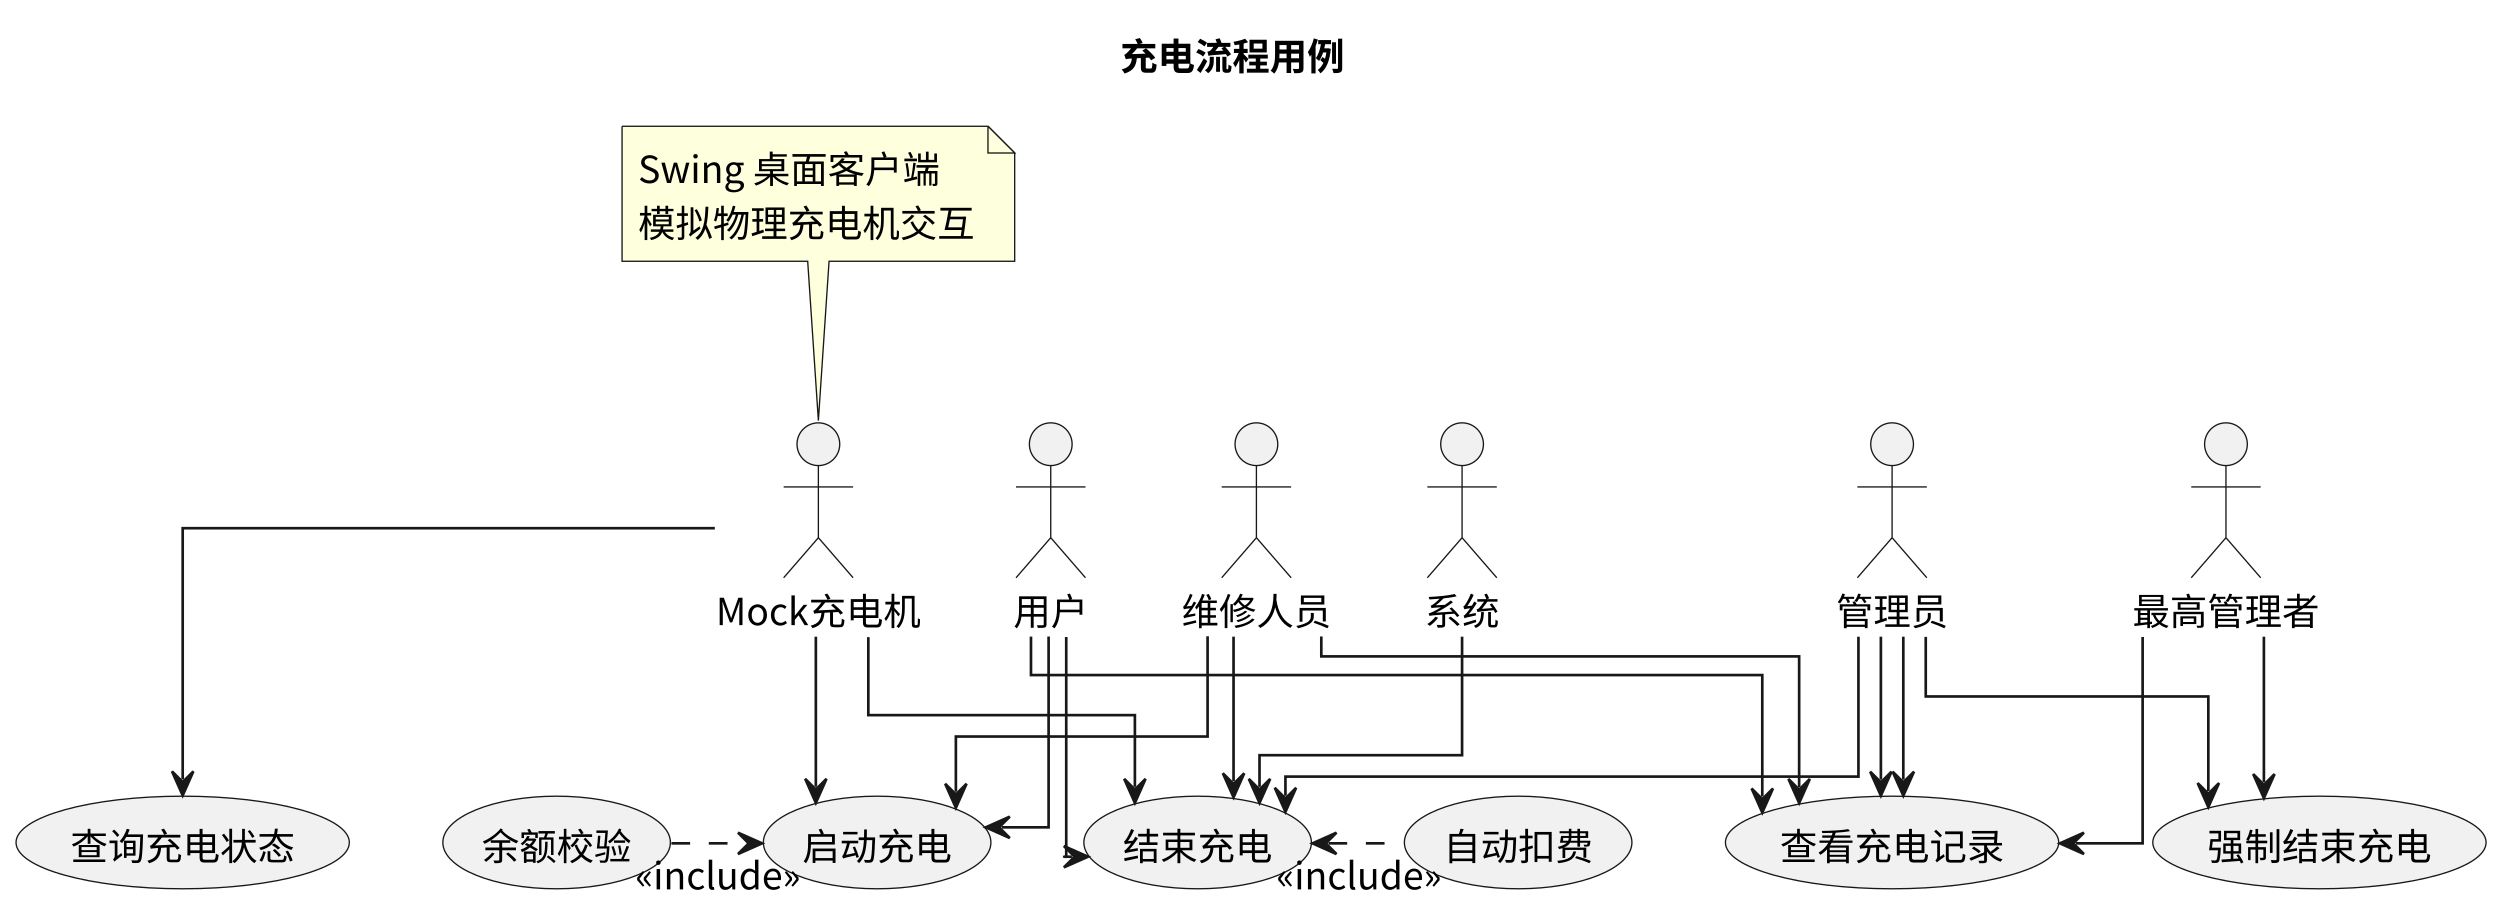
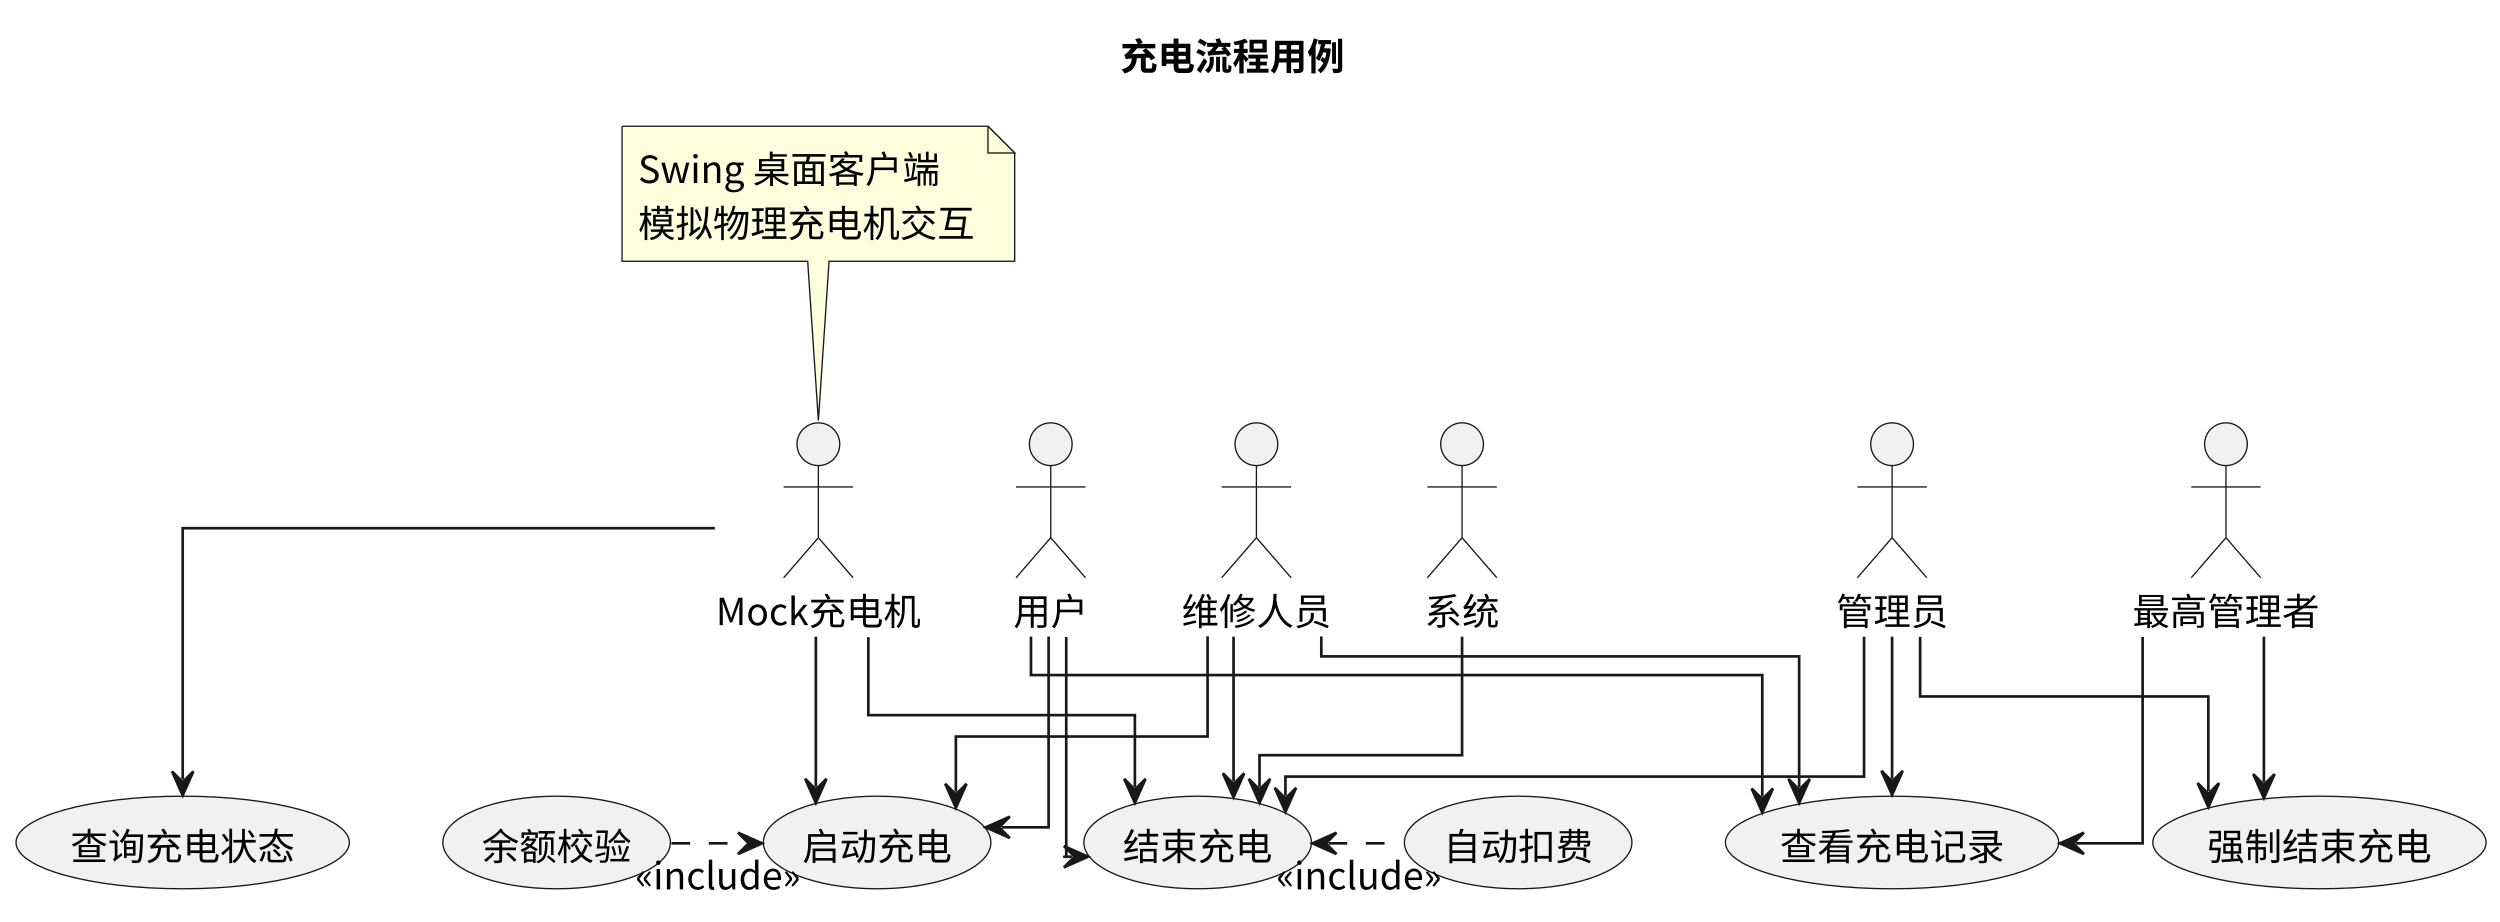
<svg xmlns="http://www.w3.org/2000/svg" contentStyleType="text/css" data-diagram-type="DESCRIPTION" height="345px" preserveAspectRatio="none" style="width:936px;height:345px;background:#FFFFFF;" version="1.1" viewBox="0 0 936 345" width="936px" zoomAndPan="magnify">
  <defs />
  <g>
    <g class="title" data-source-line="3">
      <text fill="#000000" font-family="Noto Sans CJK SC" font-size="14" font-weight="bold" lengthAdjust="spacing" textLength="84" x="419.397" y="26.24">充电流程用例</text>
    </g>
    <g class="entity" data-entity="U" data-source-line="6" data-uid="ent0002" id="entity_U">
      <ellipse cx="393.4" cy="166.312" fill="#F1F1F1" rx="8" ry="8" style="stroke:#181818;stroke-width:0.5;" />
      <path d="M393.4,174.312 L393.4,201.312 M380.4,182.312 L406.4,182.312 M393.4,201.312 L380.4,216.312 M393.4,201.312 L406.4,216.312" fill="none" style="stroke:#181818;stroke-width:0.5;" />
      <text fill="#000000" font-family="Noto Sans CJK SC" font-size="14" lengthAdjust="spacing" textLength="28" x="379.4" y="234.052">用户</text>
    </g>
    <g class="entity" data-entity="M" data-source-line="7" data-uid="ent0003" id="entity_M">
      <ellipse cx="470.4" cy="166.312" fill="#F1F1F1" rx="8" ry="8" style="stroke:#181818;stroke-width:0.5;" />
      <path d="M470.4,174.312 L470.4,201.312 M457.4,182.312 L483.4,182.312 M470.4,201.312 L457.4,216.312 M470.4,201.312 L483.4,216.312" fill="none" style="stroke:#181818;stroke-width:0.5;" />
      <text fill="#000000" font-family="Noto Sans CJK SC" font-size="14" lengthAdjust="spacing" textLength="56" x="442.4" y="234.052">维修人员</text>
    </g>
    <g class="entity" data-entity="A" data-source-line="8" data-uid="ent0004" id="entity_A">
      <ellipse cx="708.4" cy="166.312" fill="#F1F1F1" rx="8" ry="8" style="stroke:#181818;stroke-width:0.5;" />
      <path d="M708.4,174.312 L708.4,201.312 M695.4,182.312 L721.4,182.312 M708.4,201.312 L695.4,216.312 M708.4,201.312 L721.4,216.312" fill="none" style="stroke:#181818;stroke-width:0.5;" />
      <text fill="#000000" font-family="Noto Sans CJK SC" font-size="14" lengthAdjust="spacing" textLength="42" x="687.4" y="234.052">管理员</text>
    </g>
    <g class="entity" data-entity="SA" data-source-line="9" data-uid="ent0005" id="entity_SA">
      <ellipse cx="833.4" cy="166.312" fill="#F1F1F1" rx="8" ry="8" style="stroke:#181818;stroke-width:0.5;" />
      <path d="M833.4,174.312 L833.4,201.312 M820.4,182.312 L846.4,182.312 M833.4,201.312 L820.4,216.312 M833.4,201.312 L846.4,216.312" fill="none" style="stroke:#181818;stroke-width:0.5;" />
      <text fill="#000000" font-family="Noto Sans CJK SC" font-size="14" lengthAdjust="spacing" textLength="70" x="798.4" y="234.052">最高管理者</text>
    </g>
    <g class="entity" data-entity="MC" data-source-line="10" data-uid="ent0006" id="entity_MC">
      <ellipse cx="306.4" cy="166.312" fill="#F1F1F1" rx="8" ry="8" style="stroke:#181818;stroke-width:0.5;" />
      <path d="M306.4,174.312 L306.4,201.312 M293.4,182.312 L319.4,182.312 M306.4,201.312 L293.4,216.312 M306.4,201.312 L319.4,216.312" fill="none" style="stroke:#181818;stroke-width:0.5;" />
      <text fill="#000000" font-family="Noto Sans CJK SC" font-size="14" lengthAdjust="spacing" textLength="76.72" x="268.04" y="234.052">Mock充电机</text>
    </g>
    <g class="entity" data-entity="S" data-source-line="11" data-uid="ent0007" id="entity_S">
      <ellipse cx="547.4" cy="166.312" fill="#F1F1F1" rx="8" ry="8" style="stroke:#181818;stroke-width:0.5;" />
      <path d="M547.4,174.312 L547.4,201.312 M534.4,182.312 L560.4,182.312 M547.4,201.312 L534.4,216.312 M547.4,201.312 L560.4,216.312" fill="none" style="stroke:#181818;stroke-width:0.5;" />
      <text fill="#000000" font-family="Noto Sans CJK SC" font-size="14" lengthAdjust="spacing" textLength="28" x="533.4" y="234.052">系统</text>
    </g>
    <g class="entity" data-entity="...." data-source-line="13" data-uid="ent0008" id="entity_....">
      <ellipse cx="328.398" cy="315.426" fill="#F1F1F1" rx="42.598" ry="17.334" style="stroke:#181818;stroke-width:0.5;" />
      <text fill="#000000" font-family="Noto Sans CJK SC" font-size="14" lengthAdjust="spacing" textLength="56" x="300.398" y="322.062">启动充电</text>
    </g>
    <g class="entity" data-entity="...." data-source-line="14" data-uid="ent0009" id="entity_....">
      <ellipse cx="208.398" cy="315.426" fill="#F1F1F1" rx="42.598" ry="17.334" style="stroke:#181818;stroke-width:0.5;" />
      <text fill="#000000" font-family="Noto Sans CJK SC" font-size="14" lengthAdjust="spacing" textLength="56" x="180.398" y="322.062">余额校验</text>
    </g>
    <g class="entity" data-entity="...." data-source-line="15" data-uid="ent0010" id="entity_....">
      <ellipse cx="448.398" cy="315.426" fill="#F1F1F1" rx="42.598" ry="17.334" style="stroke:#181818;stroke-width:0.5;" />
      <text fill="#000000" font-family="Noto Sans CJK SC" font-size="14" lengthAdjust="spacing" textLength="56" x="420.398" y="322.062">结束充电</text>
    </g>
    <g class="entity" data-entity="...." data-source-line="16" data-uid="ent0011" id="entity_....">
      <ellipse cx="568.398" cy="315.426" fill="#F1F1F1" rx="42.598" ry="17.334" style="stroke:#181818;stroke-width:0.5;" />
      <text fill="#000000" font-family="Noto Sans CJK SC" font-size="14" lengthAdjust="spacing" textLength="56" x="540.398" y="322.062">自动扣费</text>
    </g>
    <g class="entity" data-entity="......" data-source-line="17" data-uid="ent0012" id="entity_......">
      <ellipse cx="868.397" cy="315.426" fill="#F1F1F1" rx="62.397" ry="17.334" style="stroke:#181818;stroke-width:0.5;" />
      <text fill="#000000" font-family="Noto Sans CJK SC" font-size="14" lengthAdjust="spacing" textLength="84" x="826.397" y="322.062">强制结束充电</text>
    </g>
    <g class="entity" data-entity="......" data-source-line="18" data-uid="ent0013" id="entity_......">
      <ellipse cx="708.397" cy="315.426" fill="#F1F1F1" rx="62.397" ry="17.334" style="stroke:#181818;stroke-width:0.5;" />
      <text fill="#000000" font-family="Noto Sans CJK SC" font-size="14" lengthAdjust="spacing" textLength="84" x="666.397" y="322.062">查看充电记录</text>
    </g>
    <g class="entity" data-entity="......" data-source-line="19" data-uid="ent0014" id="entity_......">
      <ellipse cx="68.397" cy="315.426" fill="#F1F1F1" rx="62.397" ry="17.334" style="stroke:#181818;stroke-width:0.5;" />
      <text fill="#000000" font-family="Noto Sans CJK SC" font-size="14" lengthAdjust="spacing" textLength="84" x="26.397" y="322.062">查询充电状态</text>
    </g>
-     <g class="entity" data-entity="GMN30" data-source-line="36" data-uid="ent0031" id="entity_GMN30">
+     <g class="entity" data-entity="GMN29" data-source-line="35" data-uid="ent0030" id="entity_GMN29">
      <path d="M232.9,47.272 L232.9,97.816 A0,0 0 0 0 232.9,97.816 L302.4,97.816 L306.4,157.482 L310.4,97.816 L379.899,97.816 A0,0 0 0 0 379.899,97.816 L379.899,57.272 L369.899,47.272 L232.9,47.272 A0,0 0 0 0 232.9,47.272" fill="#FEFFDD" style="stroke:#181818;stroke-width:0.5;" />
      <path d="M369.899,47.272 L369.899,57.272 L379.899,57.272 L369.899,47.272" fill="#FEFFDD" style="stroke:#181818;stroke-width:0.5;" />
      <text fill="#000000" font-family="Noto Sans CJK SC" font-size="14" lengthAdjust="spacing" textLength="112.993" x="238.9" y="68.512">Swing 桌面客户端</text>
      <text fill="#000000" font-family="Noto Sans CJK SC" font-size="14" lengthAdjust="spacing" textLength="125.999" x="238.9" y="88.784">模拟物理充电机交互</text>
    </g>
    <g class="link" data-entity-1="U" data-entity-2="...." data-source-line="21" data-uid="lnk15" id="link_U_....">
      <path d="M392.6,238.312 C392.6,270.332 392.6,309.752 392.6,309.752 C392.6,309.752 387.8,309.752 375.06,309.752" fill="none" id="U-to-启动充电" style="stroke:#181818;stroke-width:1;" />
      <polygon fill="#181818" points="369.06,309.752,378.06,313.752,374.06,309.752,378.06,305.752,369.06,309.752" style="stroke:#181818;stroke-width:1;" />
    </g>
    <g class="link" data-entity-1="U" data-entity-2="...." data-source-line="22" data-uid="lnk16" id="link_U_....">
      <path d="M399.2,238.502 C399.2,274.272 399.2,320.752 399.2,320.752 C399.2,320.752 396.47,320.752 401.32,320.752" fill="none" id="U-to-结束充电" style="stroke:#181818;stroke-width:1;" />
      <polygon fill="#181818" points="407.32,320.752,398.32,316.752,402.32,320.752,398.32,324.752,407.32,320.752" style="stroke:#181818;stroke-width:1;" />
    </g>
    <g class="link" data-entity-1="U" data-entity-2="......" data-source-line="23" data-uid="lnk17" id="link_U_......">
      <path d="M386,238.352 C386,246.572 386,252.752 386,252.752 C386,252.752 659.8,252.752 659.8,252.752 C659.8,252.752 659.8,280.192 659.8,298.212" fill="none" id="U-to-查看充电记录" style="stroke:#181818;stroke-width:1;" />
      <polygon fill="#181818" points="659.8,304.212,663.8,295.212,659.8,299.212,655.8,295.212,659.8,304.212" style="stroke:#181818;stroke-width:1;" />
    </g>
    <g class="link" data-entity-1="M" data-entity-2="...." data-source-line="24" data-uid="lnk18" id="link_M_....">
      <path d="M452.12,238.222 C452.12,257.202 452.12,275.752 452.12,275.752 C452.12,275.752 357.88,275.752 357.88,275.752 C357.88,275.752 357.88,284.862 357.88,296.432" fill="none" id="M-to-启动充电" style="stroke:#181818;stroke-width:1;" />
      <polygon fill="#181818" points="357.88,302.432,361.88,293.432,357.88,297.432,353.88,293.432,357.88,302.432" style="stroke:#181818;stroke-width:1;" />
    </g>
    <g class="link" data-entity-1="M" data-entity-2="...." data-source-line="25" data-uid="lnk19" id="link_M_....">
      <path d="M461.84,238.372 C461.84,258.952 461.84,276.852 461.84,292.512" fill="none" id="M-to-结束充电" style="stroke:#181818;stroke-width:1;" />
      <polygon fill="#181818" points="461.84,298.512,465.84,289.512,461.84,293.512,457.84,289.512,461.84,298.512" style="stroke:#181818;stroke-width:1;" />
    </g>
    <g class="link" data-entity-1="M" data-entity-2="......" data-source-line="26" data-uid="lnk20" id="link_M_......">
      <path d="M494.7,238.282 C494.7,242.762 494.7,245.752 494.7,245.752 C494.7,245.752 673.6,245.752 673.6,245.752 C673.6,245.752 673.6,274.192 673.6,294.642" fill="none" id="M-to-查看充电记录" style="stroke:#181818;stroke-width:1;" />
      <polygon fill="#181818" points="673.6,300.642,677.6,291.642,673.6,295.642,669.6,291.642,673.6,300.642" style="stroke:#181818;stroke-width:1;" />
    </g>
    <g class="link" data-entity-1="A" data-entity-2="......" data-source-line="27" data-uid="lnk21" id="link_A_......">
-       <path d="M704.2,238.372 C704.2,258.682 704.2,276.232 704.2,291.902" fill="none" id="A-to-查看充电记录" style="stroke:#181818;stroke-width:1;" />
-       <polygon fill="#181818" points="704.2,297.902,708.2,288.902,704.2,292.902,700.2,288.902,704.2,297.902" style="stroke:#181818;stroke-width:1;" />
-     </g>
-     <g class="link" data-entity-1="A" data-entity-2="......" data-source-line="30" data-uid="lnk24" id="link_A_......">
-       <path d="M712.6,238.372 C712.6,258.682 712.6,276.232 712.6,291.902" fill="none" id="A-to-查看充电记录-1" style="stroke:#181818;stroke-width:1;" />
-       <polygon fill="#181818" points="712.6,297.902,716.6,288.902,712.6,292.902,708.6,288.902,712.6,297.902" style="stroke:#181818;stroke-width:1;" />
+       <path d="M708.4,238.372 C708.4,258.552 708.4,275.932 708.4,291.592" fill="none" id="A-to-查看充电记录" style="stroke:#181818;stroke-width:1;" />
+       <polygon fill="#181818" points="708.4,297.592,712.4,288.592,708.4,292.592,704.4,288.592,708.4,297.592" style="stroke:#181818;stroke-width:1;" />
    </g>
    <g class="link" data-entity-1="A" data-entity-2="......" data-source-line="28" data-uid="lnk22" id="link_A_......">
-       <path d="M721,238.432 C721,250.582 721,260.752 721,260.752 C721,260.752 826.8,260.752 826.8,260.752 C826.8,260.752 826.8,280.002 826.8,296.182" fill="none" id="A-to-强制结束充电" style="stroke:#181818;stroke-width:1;" />
+       <path d="M718.9,238.432 C718.9,250.582 718.9,260.752 718.9,260.752 C718.9,260.752 826.8,260.752 826.8,260.752 C826.8,260.752 826.8,280.002 826.8,296.182" fill="none" id="A-to-强制结束充电" style="stroke:#181818;stroke-width:1;" />
      <polygon fill="#181818" points="826.8,302.182,830.8,293.182,826.8,297.182,822.8,293.182,826.8,302.182" style="stroke:#181818;stroke-width:1;" />
    </g>
    <g class="link" data-entity-1="A" data-entity-2="...." data-source-line="29" data-uid="lnk23" id="link_A_....">
-       <path d="M695.8,238.382 C695.8,263.392 695.8,290.752 695.8,290.752 C695.8,290.752 481.27,290.752 481.27,290.752 C481.27,290.752 481.27,291.512 481.27,297.952" fill="none" id="A-to-结束充电" style="stroke:#181818;stroke-width:1;" />
+       <path d="M697.9,238.382 C697.9,263.392 697.9,290.752 697.9,290.752 C697.9,290.752 481.27,290.752 481.27,290.752 C481.27,290.752 481.27,291.512 481.27,297.952" fill="none" id="A-to-结束充电" style="stroke:#181818;stroke-width:1;" />
      <polygon fill="#181818" points="481.27,303.952,485.27,294.952,481.27,298.952,477.27,294.952,481.27,303.952" style="stroke:#181818;stroke-width:1;" />
    </g>
-     <g class="link" data-entity-1="SA" data-entity-2="......" data-source-line="31" data-uid="lnk25" id="link_SA_......">
+     <g class="link" data-entity-1="SA" data-entity-2="......" data-source-line="30" data-uid="lnk24" id="link_SA_......">
      <path d="M847.6,238.372 C847.6,259.082 847.6,277.162 847.6,292.812" fill="none" id="SA-to-强制结束充电" style="stroke:#181818;stroke-width:1;" />
      <polygon fill="#181818" points="847.6,298.812,851.6,289.812,847.6,293.812,843.6,289.812,847.6,298.812" style="stroke:#181818;stroke-width:1;" />
    </g>
-     <g class="link" data-entity-1="SA" data-entity-2="......" data-source-line="32" data-uid="lnk26" id="link_SA_......">
+     <g class="link" data-entity-1="SA" data-entity-2="......" data-source-line="31" data-uid="lnk25" id="link_SA_......">
      <path d="M802.2,238.492 C802.2,272.562 802.2,315.752 802.2,315.752 C802.2,315.752 794.31,315.752 777.22,315.752" fill="none" id="SA-to-查看充电记录" style="stroke:#181818;stroke-width:1;" />
      <polygon fill="#181818" points="771.22,315.752,780.22,319.752,776.22,315.752,780.22,311.752,771.22,315.752" style="stroke:#181818;stroke-width:1;" />
    </g>
-     <g class="link" data-entity-1="MC" data-entity-2="...." data-source-line="33" data-uid="lnk27" id="link_MC_....">
+     <g class="link" data-entity-1="MC" data-entity-2="...." data-source-line="32" data-uid="lnk26" id="link_MC_....">
      <path d="M305.45,238.372 C305.45,259.872 305.45,279.022 305.45,294.582" fill="none" id="MC-to-启动充电" style="stroke:#181818;stroke-width:1;" />
      <polygon fill="#181818" points="305.45,300.582,309.45,291.582,305.45,295.582,301.45,291.582,305.45,300.582" style="stroke:#181818;stroke-width:1;" />
    </g>
-     <g class="link" data-entity-1="MC" data-entity-2="...." data-source-line="34" data-uid="lnk28" id="link_MC_....">
+     <g class="link" data-entity-1="MC" data-entity-2="...." data-source-line="33" data-uid="lnk27" id="link_MC_....">
      <path d="M325.1,238.552 C325.1,253.912 325.1,267.752 325.1,267.752 C325.1,267.752 424.9,267.752 424.9,267.752 C424.9,267.752 424.9,280.602 424.9,294.602" fill="none" id="MC-to-结束充电" style="stroke:#181818;stroke-width:1;" />
      <polygon fill="#181818" points="424.9,300.602,428.9,291.602,424.9,295.602,420.9,291.602,424.9,300.602" style="stroke:#181818;stroke-width:1;" />
    </g>
-     <g class="link" data-entity-1="MC" data-entity-2="......" data-source-line="35" data-uid="lnk29" id="link_MC_......">
+     <g class="link" data-entity-1="MC" data-entity-2="......" data-source-line="34" data-uid="lnk28" id="link_MC_......">
      <path d="M267.63,197.752 C200.19,197.752 68.4,197.752 68.4,197.752 C68.4,197.752 68.4,258.982 68.4,291.802" fill="none" id="MC-to-查询充电状态" style="stroke:#181818;stroke-width:1;" />
      <polygon fill="#181818" points="68.4,297.802,72.4,288.802,68.4,292.802,64.4,288.802,68.4,297.802" style="stroke:#181818;stroke-width:1;" />
    </g>
-     <g class="link" data-entity-1="S" data-entity-2="...." data-source-line="37" data-uid="lnk33" id="link_S_....">
+     <g class="link" data-entity-1="S" data-entity-2="...." data-source-line="36" data-uid="lnk32" id="link_S_....">
      <path d="M547.4,238.362 C547.4,260.202 547.4,282.752 547.4,282.752 C547.4,282.752 471.56,282.752 471.56,282.752 C471.56,282.752 471.56,285.972 471.56,294.612" fill="none" id="S-to-结束充电" style="stroke:#181818;stroke-width:1;" />
      <polygon fill="#181818" points="471.56,300.612,475.56,291.612,471.56,295.612,467.56,291.612,471.56,300.612" style="stroke:#181818;stroke-width:1;" />
    </g>
-     <g class="link" data-entity-1="...." data-entity-2="...." data-source-line="39" data-uid="lnk35" id="link_...._....">
+     <g class="link" data-entity-1="...." data-entity-2="...." data-source-line="38" data-uid="lnk34" id="link_...._....">
      <path d="M251.38,315.752 C262.41,315.752 268.28,315.752 279.31,315.752" fill="none" id="余额校验-to-启动充电" style="stroke:#181818;stroke-width:1;stroke-dasharray:7,7;" />
      <polygon fill="#181818" points="285.31,315.752,276.31,311.752,280.31,315.752,276.31,319.752,285.31,315.752" style="stroke:#181818;stroke-width:1;" />
      <text fill="#000000" font-family="Noto Sans CJK SC" font-size="14" lengthAdjust="spacing" textLength="61.852" x="237.85" y="332.992">«include»</text>
    </g>
-     <g class="link" data-entity-1="...." data-entity-2="...." data-source-line="40" data-uid="lnk36" id="link_...._....">
+     <g class="link" data-entity-1="...." data-entity-2="...." data-source-line="39" data-uid="lnk35" id="link_...._....">
      <path d="M497.38,315.752 C508.41,315.752 514.28,315.752 525.31,315.752" fill="none" id="结束充电-backto-自动扣费" style="stroke:#181818;stroke-width:1;stroke-dasharray:7,7;" />
      <polygon fill="#181818" points="491.38,315.752,500.38,319.752,496.38,315.752,500.38,311.752,491.38,315.752" style="stroke:#181818;stroke-width:1;" />
      <text fill="#000000" font-family="Noto Sans CJK SC" font-size="14" lengthAdjust="spacing" textLength="61.852" x="477.85" y="332.992">«include»</text>
    </g>
  </g>
</svg>
